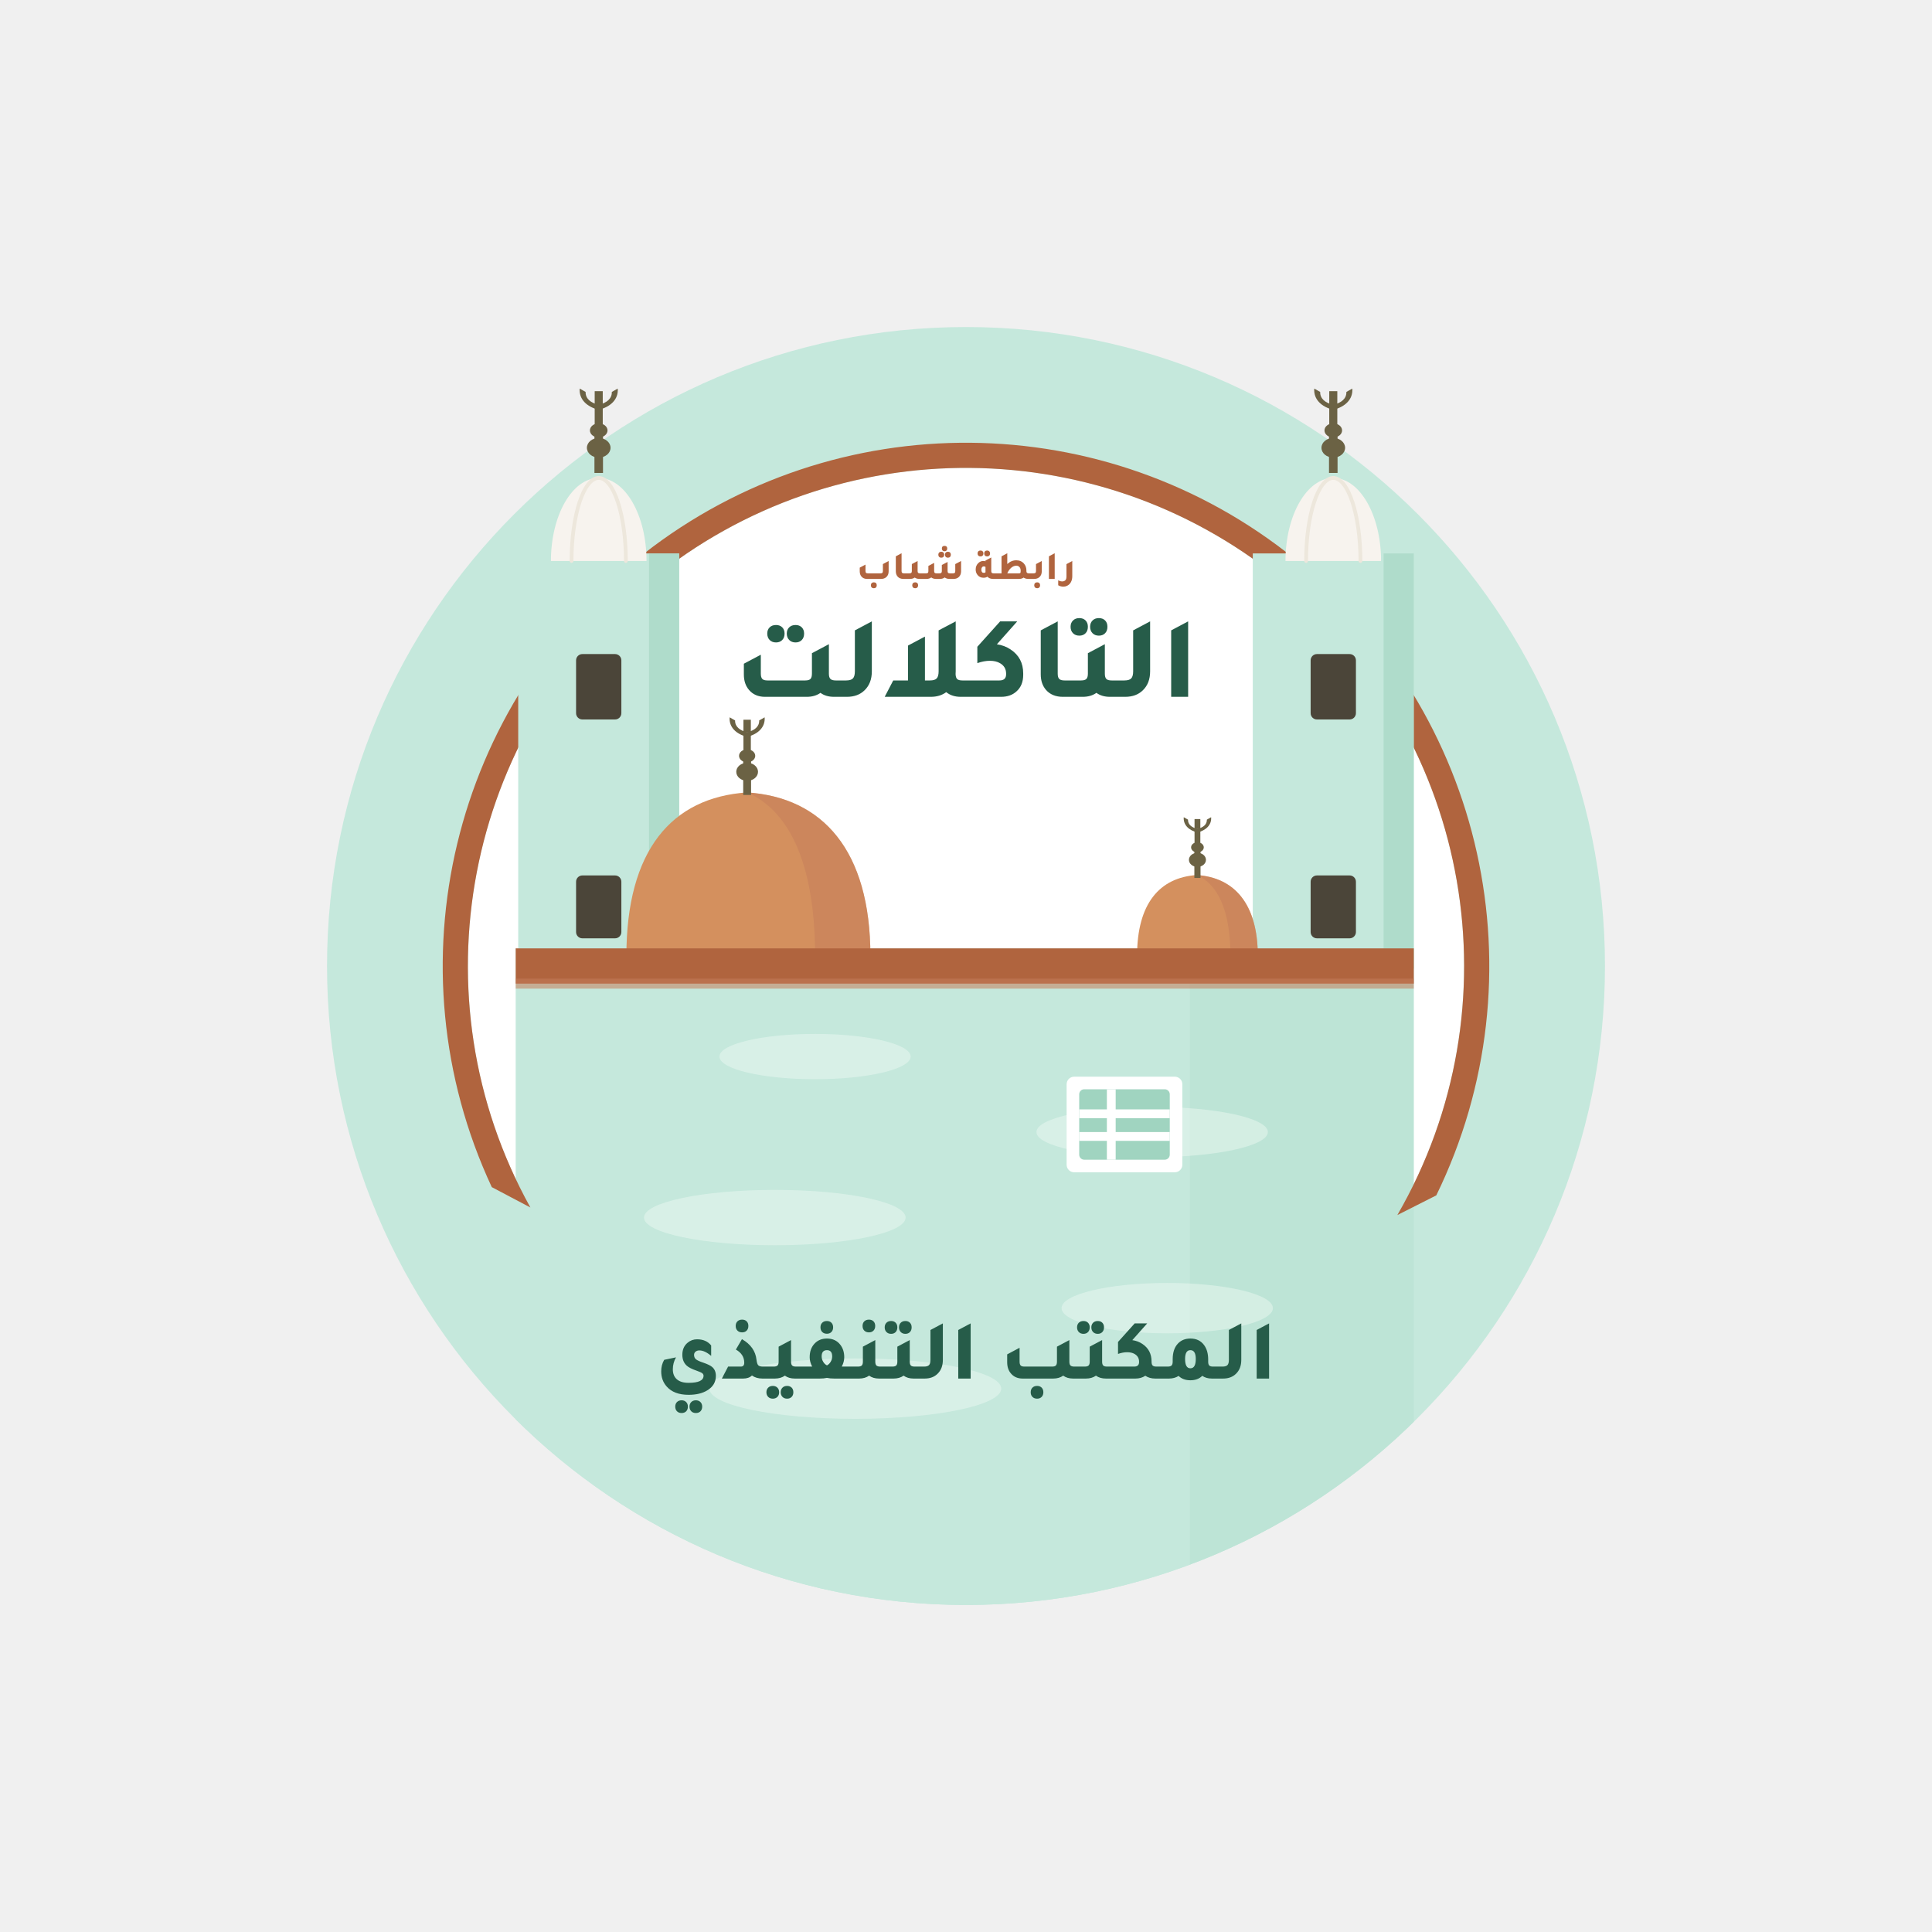
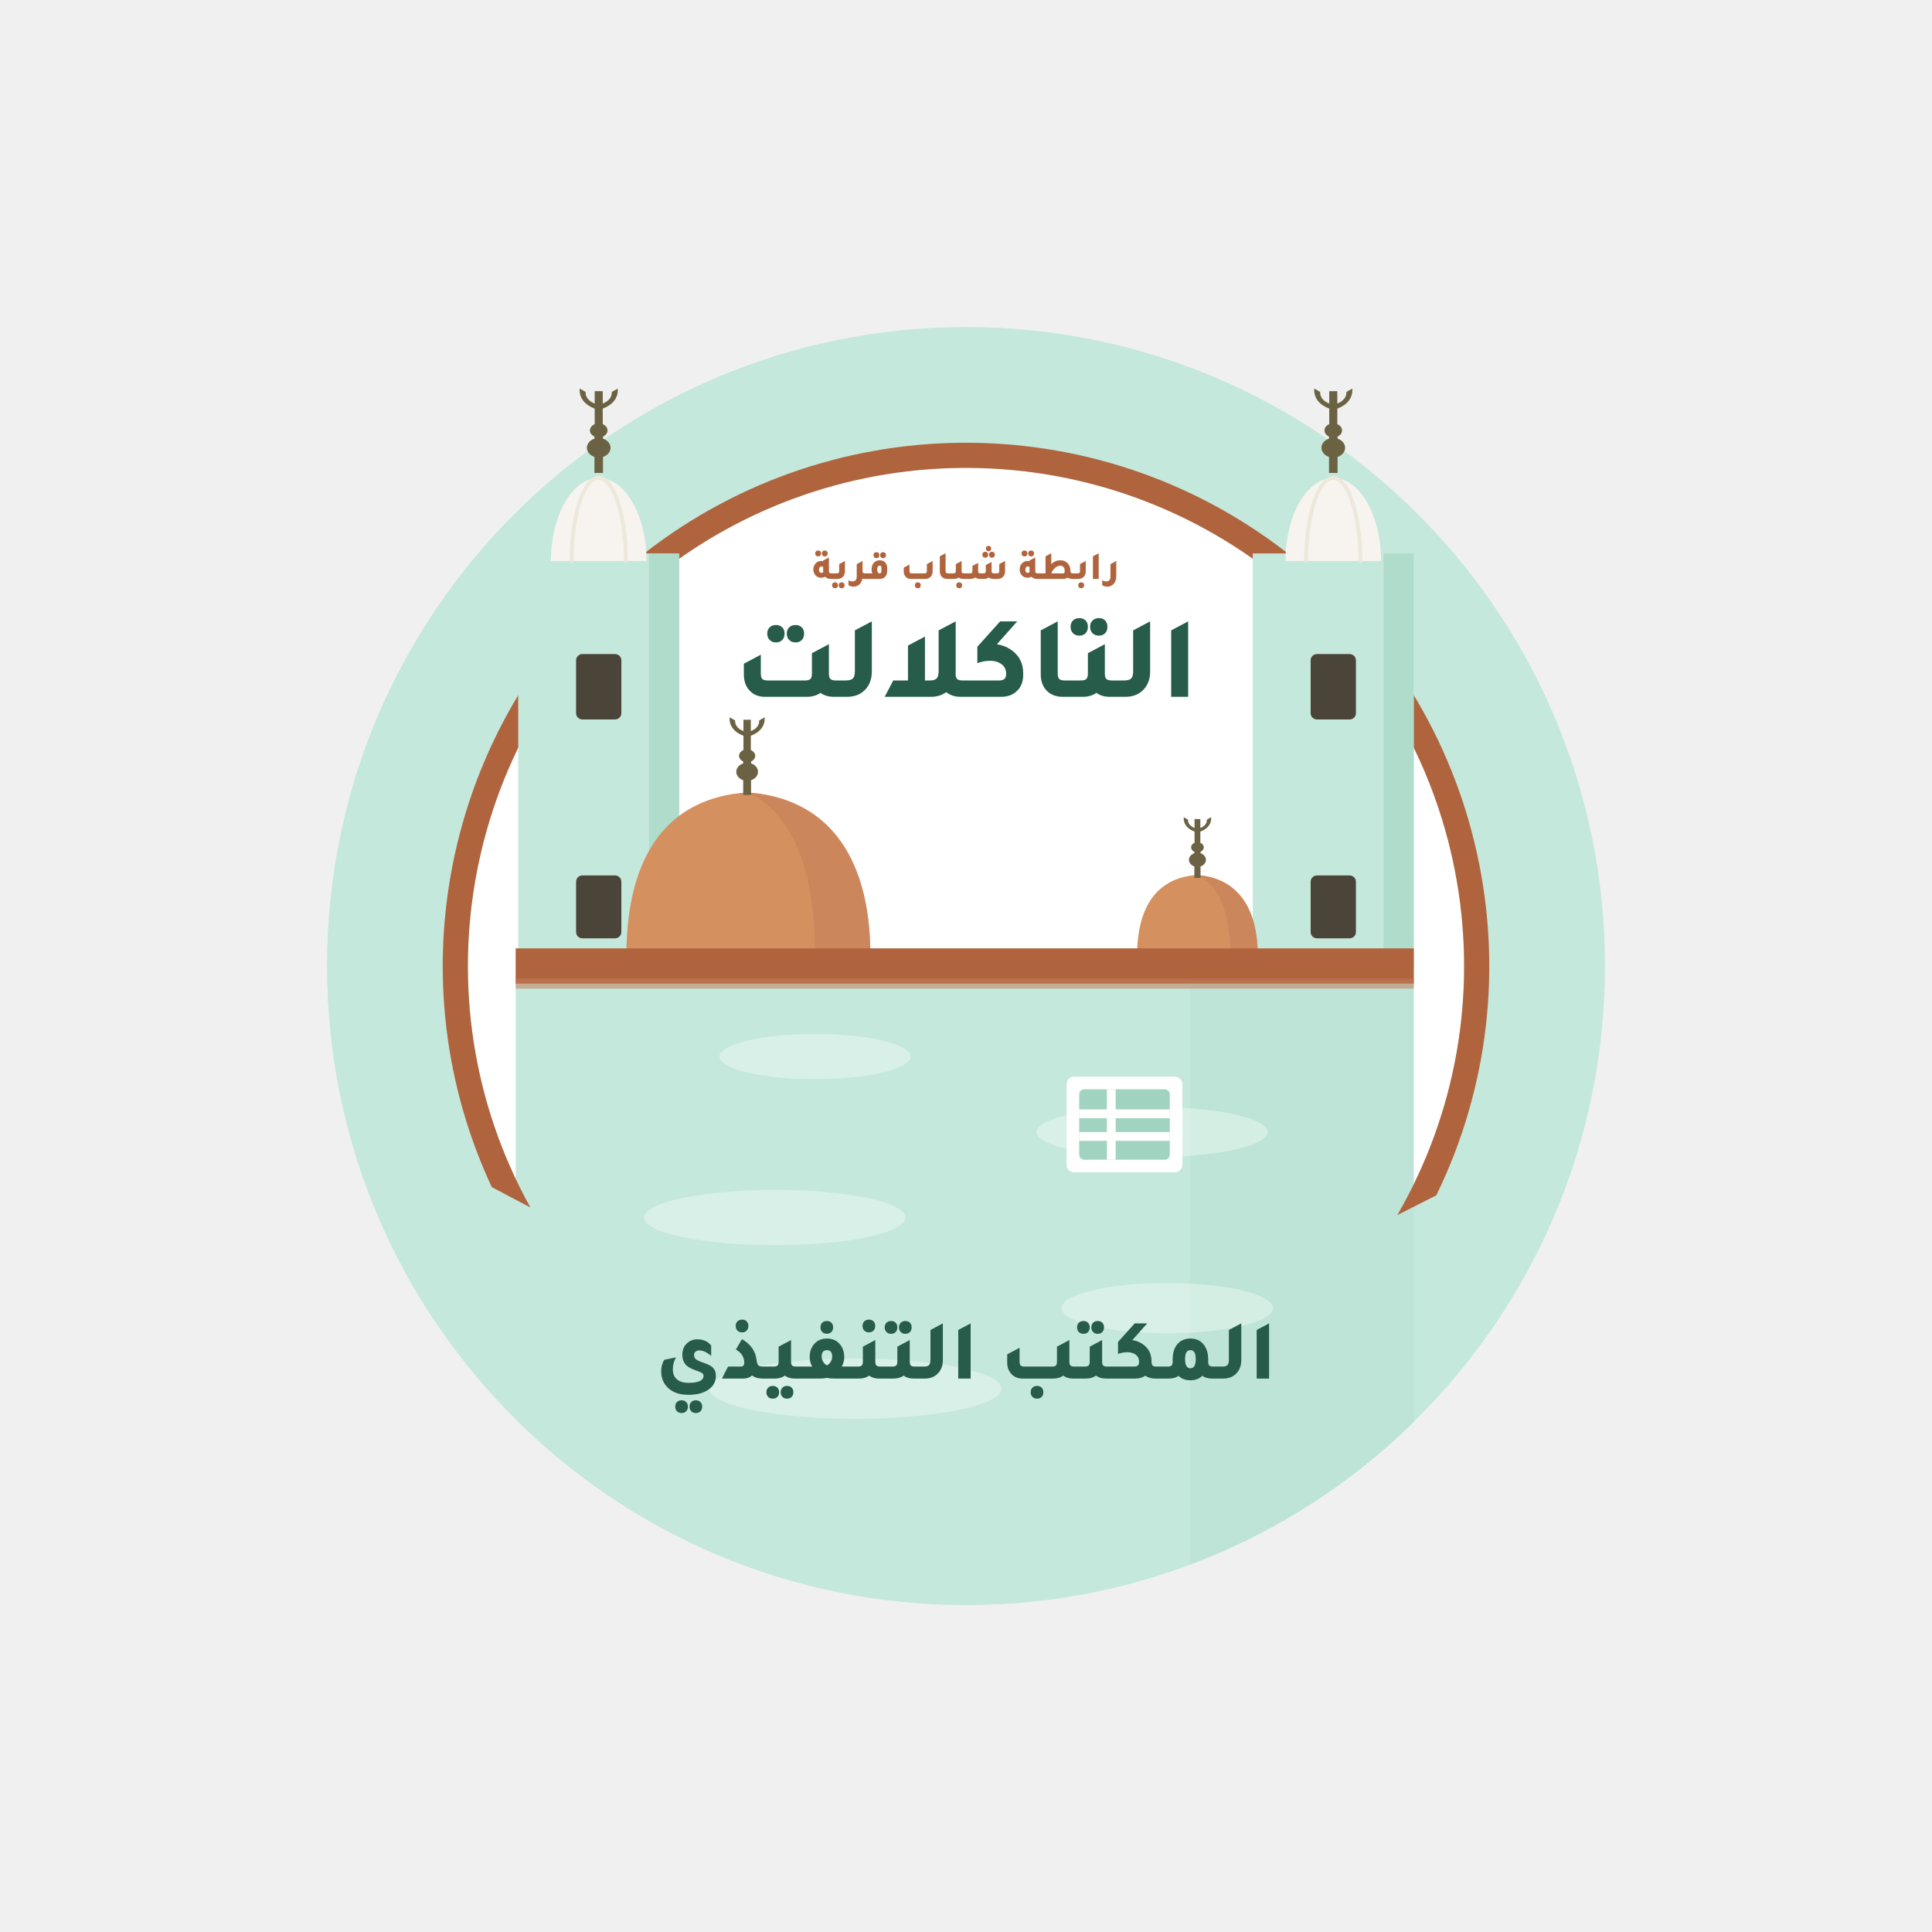
<svg xmlns="http://www.w3.org/2000/svg" viewBox="0 0 768 768" width="768" height="768" role="img" aria-label="المكتب التنفيذي">
  <g transform="translate(128 128) scale(1)">
    <defs>
      <clipPath id="i1n8b04c0-roundel-clip">
        <circle cx="256" cy="256" r="254" />
      </clipPath>
      <g id="i1n8b04c0-finial" fill="#6b6244">
        <rect x="-1.7" y="-7" width="3.4" height="7" />
        <ellipse cx="0" cy="-10" rx="4.7" ry="3.9" />
        <rect x="-1.7" y="-15" width="3.4" height="4" />
        <ellipse cx="0" cy="-16.9" rx="3.5" ry="2.8" />
        <rect x="-1.6" y="-27" width="3.2" height="10" />
        <g transform="translate(0,-28.5) scale(0.84,0.74)">
          <path d="M -9,-6.8 C -9.4,-1 -5.6,3 0,4.6 C 5.6,3 9.4,-1 9,-6.8 L 6.2,-5 C 6.3,-1.4 3.8,0.9 0,1.9 C -3.8,0.9 -6.3,-1.4 -6.2,-5 Z" />
        </g>
        <rect x="-1.6" y="-32.5" width="3.2" height="5.5" />
      </g>
      <g id="i1n8b04c0-dome">
        <path d="M 0,0 C 0,-42 18,-63 48,-65 C 78,-63 97,-42 97,0 Z" fill="#d4905e" />
        <path d="M 48,-65 C 78,-63 97,-42 97,0 L 75,0 C 75,-38 64,-58 48,-65 Z" fill="#c47c5a" opacity="0.5" />
      </g>
      <g id="i1n8b04c0-minaret-shaft">
        <rect x="-32" y="-165" width="64" height="165" fill="#c5e8dc" />
        <rect x="20" y="-165" width="12" height="165" fill="#a0d4c0" opacity="0.6" />
        <rect x="-9" y="-125" width="18" height="26" rx="2.5" fill="#4b4539" />
        <rect x="-9" y="-37" width="18" height="25" rx="2.5" fill="#4b4539" />
      </g>
      <g id="i1n8b04c0-minaret-top">
        <path d="M -19,-162 A 19,33 0 0 1 19,-162 Z" fill="#f7f3ee" />
        <g fill="none" stroke="#ede7dc" stroke-width="1.5" stroke-linecap="round">
          <path d="M 0,-195 A 10.8,33 0 0 0 -10.8,-162" />
          <path d="M 0,-195 A 10.8,33 0 0 1 10.8,-162" />
        </g>
        <use href="#i1n8b04c0-finial" transform="translate(0,-197)" />
      </g>
    </defs>
    <circle cx="256" cy="256" r="254" fill="#c5e8dc" />
    <g clip-path="url(#i1n8b04c0-roundel-clip)">
      <circle cx="256" cy="256" r="198" fill="#ffffff" />
      <rect x="77" y="249" width="357" height="270" fill="#c5e8dc" />
      <rect x="345" y="249" width="89" height="270" fill="#a0d4c0" opacity="0.22" />
      <g fill="#f0faf5" opacity="0.45">
        <ellipse cx="196" cy="292" rx="38" ry="9" />
        <ellipse cx="330" cy="322" rx="46" ry="10" />
        <ellipse cx="180" cy="356" rx="52" ry="11" />
        <ellipse cx="336" cy="392" rx="42" ry="10" />
        <ellipse cx="212" cy="424" rx="58" ry="12" />
      </g>
      <path d="M 82.83,351.99 L 67.49,343.9 A 208,208 0 1 1 442.95,347.18 L 427.47,355 A 198,198 0 1 0 82.83,351.99 Z" fill="#b0643e" />
      <use href="#i1n8b04c0-minaret-shaft" transform="translate(110,257)" />
      <use href="#i1n8b04c0-minaret-shaft" transform="translate(402,257)" />
      <use href="#i1n8b04c0-dome" transform="translate(121,252)" />
      <use href="#i1n8b04c0-finial" transform="translate(169,188) scale(0.92)" />
      <use href="#i1n8b04c0-dome" transform="translate(324,252) scale(0.4948)" />
      <use href="#i1n8b04c0-finial" transform="translate(348,221) scale(0.72)" />
      <rect x="77" y="249" width="357" height="14" fill="#b0643e" />
      <rect x="77" y="261" width="357" height="4" fill="#c47c5a" opacity="0.55" />
      <g transform="translate(296,300)">
        <rect x="0" y="0" width="46" height="38" rx="3" fill="#ffffff" />
        <rect x="5" y="5" width="36" height="28" rx="2" fill="#a0d4c0" />
        <rect x="5" y="13" width="36" height="3.5" fill="#ffffff" />
        <rect x="5" y="22" width="36" height="3.5" fill="#ffffff" />
        <rect x="16" y="5" width="3.5" height="28" fill="#ffffff" />
      </g>
    </g>
    <use href="#i1n8b04c0-minaret-top" transform="translate(110,257)" />
    <use href="#i1n8b04c0-minaret-top" transform="translate(402,257)" />
  </g>
  <g transform="translate(291.51 217.48) scale(0.75)">
-     <path d="M5.71,0Q3.88,0 2.82,-1.24Q1.9,-2.32 1.9,-4.03L1.9,-5.97L4.95,-7.59L4.95,-4.19Q4.95,-3.5 5.22,-3.23Q5.48,-2.95 6.16,-2.95L12.96,-2.95Q13.64,-2.95 13.9,-3.23Q14.17,-3.5 14.17,-4.19L14.17,-7.86L17.22,-9.49L17.22,-4.03Q17.22,-2.07 16,-0.97Q14.92,0 13.24,0L5.71,0ZM9.38,4.95Q8.66,4.95 8.23,4.52Q7.8,4.09 7.8,3.37Q7.8,2.66 8.23,2.23Q8.66,1.81 9.38,1.81Q10.08,1.81 10.5,2.23Q10.92,2.66 10.92,3.37Q10.92,4.09 10.5,4.52Q10.08,4.95 9.38,4.95Z M25,0Q23.06,0 21.97,-1.24Q21.02,-2.34 21.02,-4.05L21.02,-11.97L24.07,-13.6L24.07,-4.17Q24.07,-3.5 24.35,-3.23Q24.62,-2.95 25.3,-2.95L27.36,-2.95L27.36,0L25,0Z M33.79,-2.95L35.84,-2.95L35.84,0L33.5,0Q32.02,0 31.05,-0.72Q30.04,0 28.58,0L26.22,0L26.22,-2.95L28.29,-2.95Q28.96,-2.95 29.24,-3.23Q29.51,-3.5 29.51,-4.17L29.51,-7.86L32.57,-9.49L32.57,-4.17Q32.57,-3.5 32.83,-3.23Q33.1,-2.95 33.79,-2.95ZM31.3,1.81Q32,1.81 32.42,2.23Q32.84,2.66 32.84,3.37Q32.84,4.09 32.42,4.52Q32,4.95 31.3,4.95Q30.59,4.95 30.15,4.52Q29.72,4.09 29.72,3.37Q29.72,2.66 30.15,2.23Q30.59,1.81 31.3,1.81Z M46.86,-14.65Q46.21,-14.65 45.82,-15.04Q45.43,-15.43 45.43,-16.08Q45.43,-17.5 46.86,-17.5Q48.27,-17.5 48.27,-16.08Q48.27,-15.43 47.88,-15.04Q47.49,-14.65 46.86,-14.65ZM45.11,-11.24Q44.42,-11.24 43.98,-11.68Q43.55,-12.12 43.55,-12.84Q43.55,-13.53 43.98,-13.97Q44.42,-14.4 45.11,-14.4Q45.81,-14.4 46.24,-13.97Q46.67,-13.53 46.67,-12.84Q46.67,-12.1 46.24,-11.67Q45.81,-11.24 45.11,-11.24ZM48.63,-11.24Q47.94,-11.24 47.5,-11.68Q47.07,-12.12 47.07,-12.84Q47.07,-13.53 47.5,-13.97Q47.94,-14.4 48.63,-14.4Q49.33,-14.4 49.76,-13.97Q50.19,-13.53 50.19,-12.84Q50.19,-12.1 49.76,-11.67Q49.33,-11.24 48.63,-11.24ZM34.72,0L34.72,-2.95L37.08,-2.95Q37.75,-2.95 38.02,-3.21Q38.28,-3.48 38.28,-4.17L38.28,-6.87L41.34,-8.5L41.34,-4.17Q41.34,-3.5 41.6,-3.23Q41.86,-2.95 42.56,-2.95L44.18,-2.95Q44.86,-2.95 45.13,-3.23Q45.41,-3.5 45.41,-4.17L45.41,-7.38L48.46,-8.98L48.46,-4.17Q48.46,-3.48 48.73,-3.21Q48.99,-2.95 49.66,-2.95L51.33,-2.95Q52,-2.95 52.27,-3.21Q52.53,-3.48 52.53,-4.17L52.53,-7.86L55.61,-9.49L55.61,-4.05Q55.61,-2.13 54.43,-1.01Q53.4,-0.04 51.77,0L49.39,0Q47.94,0 46.92,-0.78Q46,-0.06 44.65,0L42.27,0Q40.81,0 39.8,-0.78Q38.81,0 37.35,0L34.72,0Z M65.92,-11.91Q65.2,-11.91 64.77,-12.35Q64.34,-12.8 64.34,-13.51Q64.34,-14.21 64.77,-14.63Q65.2,-15.05 65.92,-15.05Q66.61,-15.05 67.03,-14.63Q67.46,-14.21 67.46,-13.51Q67.46,-12.77 67.03,-12.34Q66.61,-11.91 65.92,-11.91ZM69.42,-11.91Q68.72,-11.91 68.29,-12.35Q67.86,-12.8 67.86,-13.51Q67.86,-14.21 68.29,-14.63Q68.72,-15.05 69.42,-15.05Q70.11,-15.05 70.54,-14.63Q70.98,-14.21 70.98,-13.51Q70.98,-12.77 70.55,-12.34Q70.13,-11.91 69.42,-11.91ZM72.83,-2.95L74.9,-2.95L74.9,0L72.54,0Q70.66,0 69.56,-1.16Q68.72,-0.61 67.5,-0.61Q65.52,-0.61 64.34,-2.09Q63.35,-3.31 63.35,-4.97Q63.35,-7.08 64.76,-8.41Q65.9,-9.51 67.41,-9.51Q67.98,-9.51 68.55,-9.34L68.55,-9.76L71.61,-11.36L71.61,-4.17Q71.61,-3.5 71.88,-3.23Q72.16,-2.95 72.83,-2.95ZM68.55,-6.37Q68.15,-6.62 67.65,-6.62Q67.06,-6.62 66.71,-6.16Q66.36,-5.69 66.36,-4.91Q66.36,-3.2 67.69,-3.2Q68.28,-3.2 68.57,-3.54Q68.55,-3.71 68.55,-4.05L68.55,-6.37Z M93.17,-2.95L93.17,0L91.17,0Q89.78,0 88.75,-0.7Q87.8,0 86.36,0L73.76,0L73.76,-2.95L77.05,-2.95L77.05,-11.97L80.1,-13.6L80.1,-7.88Q82.23,-9.87 84.89,-9.87Q87.42,-9.87 88.96,-8.09Q90.24,-6.6 90.24,-4.45L90.24,-4.05Q90.24,-2.95 91.47,-2.95L93.17,-2.95ZM86.26,-2.95Q86.85,-2.95 87.02,-3.16Q87.19,-3.37 87.19,-4.15L87.19,-4.45Q87.19,-5.59 86.55,-6.29Q85.92,-7 84.91,-7Q83.48,-7 82.19,-5.91Q80.91,-4.83 80.1,-2.95L86.26,-2.95Z M92.04,0L92.04,-2.95L94.1,-2.95Q94.78,-2.95 95.05,-3.23Q95.32,-3.5 95.32,-4.17L95.32,-7.86L98.38,-9.49L98.38,-4.05Q98.38,-2.09 97.16,-0.97Q96.08,0 94.4,0L92.04,0ZM95.96,4.95Q95.24,4.95 94.81,4.52Q94.38,4.09 94.38,3.37Q94.38,2.66 94.81,2.23Q95.24,1.81 95.96,1.81Q96.65,1.81 97.07,2.23Q97.5,2.66 97.5,3.37Q97.5,4.09 97.07,4.52Q96.65,4.95 95.96,4.95Z M102.17,0L102.17,-11.97L105.23,-13.6L105.23,0L102.17,0Z M114.55,-1.41Q114.55,0.4 113.81,1.74Q113.07,3.08 111.72,3.69Q110.84,4.11 109.81,4.11Q108.41,4.11 107.09,3.37L107.09,0.72Q108.18,1.33 109.22,1.33Q109.74,1.33 110.19,1.16Q111.47,0.72 111.47,-1.2L111.47,-7.84L114.55,-9.49L114.55,-1.41Z" fill="#b0643e" transform="translate(65.1 16.86)" />
+     <path d="M3.2,-11.91Q2.49,-11.91 2.06,-12.35Q1.62,-12.8 1.62,-13.51Q1.62,-14.21 2.06,-14.63Q2.49,-15.05 3.2,-15.05Q3.9,-15.05 4.32,-14.63Q4.74,-14.21 4.74,-13.51Q4.74,-12.77 4.32,-12.34Q3.9,-11.91 3.2,-11.91ZM6.7,-11.91Q6.01,-11.91 5.58,-12.35Q5.14,-12.8 5.14,-13.51Q5.14,-14.21 5.58,-14.63Q6.01,-15.05 6.7,-15.05Q7.4,-15.05 7.83,-14.63Q8.26,-14.21 8.26,-13.51Q8.26,-12.77 7.84,-12.34Q7.42,-11.91 6.7,-11.91ZM10.12,-2.95L12.18,-2.95L12.18,0L9.82,0Q7.95,0 6.85,-1.16Q6.01,-0.61 4.79,-0.61Q2.8,-0.61 1.62,-2.09Q0.63,-3.31 0.63,-4.97Q0.63,-7.08 2.04,-8.41Q3.18,-9.51 4.7,-9.51Q5.27,-9.51 5.84,-9.34L5.84,-9.76L8.9,-11.36L8.9,-4.17Q8.9,-3.5 9.17,-3.23Q9.44,-2.95 10.12,-2.95ZM5.84,-6.37Q5.44,-6.62 4.93,-6.62Q4.34,-6.62 3.99,-6.16Q3.65,-5.69 3.65,-4.91Q3.65,-3.2 4.97,-3.2Q5.57,-3.2 5.86,-3.54Q5.84,-3.71 5.84,-4.05L5.84,-6.37Z M11.05,0L11.05,-2.95L13.11,-2.95Q13.79,-2.95 14.06,-3.23Q14.33,-3.5 14.33,-4.17L14.33,-7.86L17.39,-9.49L17.39,-4.05Q17.39,-2.09 16.17,-0.97Q15.11,0 13.41,0L11.05,0ZM12.14,4.95Q11.43,4.95 10.99,4.51Q10.56,4.07 10.56,3.35Q10.56,2.66 10.99,2.23Q11.43,1.81 12.14,1.81Q12.84,1.81 13.26,2.23Q13.68,2.66 13.68,3.35Q13.68,4.09 13.26,4.52Q12.84,4.95 12.14,4.95ZM15.64,4.95Q14.95,4.95 14.51,4.51Q14.08,4.07 14.08,3.35Q14.08,2.66 14.51,2.23Q14.95,1.81 15.64,1.81Q16.34,1.81 16.77,2.23Q17.2,2.66 17.2,3.35Q17.2,4.09 16.78,4.52Q16.36,4.95 15.64,4.95Z M27.91,-2.95L29.98,-2.95L29.98,0L27.61,0Q27.13,0 26.6,-0.11Q26.12,2.66 23.88,3.69Q23,4.11 21.97,4.11Q20.57,4.11 19.25,3.37L19.25,0.72Q20.34,1.33 21.38,1.33Q21.9,1.33 22.34,1.16Q23.63,0.72 23.63,-1.2L23.63,-7.86L26.69,-9.49L26.69,-9.46L26.71,-9.49L26.71,-3.82Q26.81,-2.95 27.91,-2.95Z M34.09,-11.02Q33.37,-11.02 32.94,-11.47Q32.51,-11.91 32.51,-12.63Q32.51,-13.32 32.94,-13.74Q33.37,-14.17 34.09,-14.17Q34.78,-14.17 35.2,-13.74Q35.63,-13.32 35.63,-12.63Q35.63,-11.89 35.2,-11.46Q34.78,-11.02 34.09,-11.02ZM37.59,-11.02Q36.87,-11.02 36.45,-11.47Q36.03,-11.91 36.03,-12.63Q36.03,-13.32 36.45,-13.74Q36.87,-14.17 37.59,-14.17Q38.28,-14.17 38.71,-13.74Q39.15,-13.32 39.15,-12.63Q39.15,-11.89 38.71,-11.46Q38.28,-11.02 37.59,-11.02ZM28.84,0L28.84,-2.95L31.96,-2.95Q31.49,-3.79 31.49,-4.93Q31.49,-7.29 32.78,-8.64Q33.94,-9.87 35.81,-9.87Q37.73,-9.87 38.81,-8.64Q39.76,-7.57 39.76,-5.88L39.76,-4.03Q39.76,-2.21 38.66,-1.1Q37.61,0 35.77,0L28.84,0ZM36.7,-5.97Q36.7,-7 35.81,-7Q34.51,-7 34.51,-5.04Q34.51,-2.95 35.77,-2.95Q36.7,-2.95 36.7,-3.96L36.7,-5.97Z M52.36,0Q50.53,0 49.47,-1.24Q48.55,-2.32 48.55,-4.03L48.55,-5.97L51.6,-7.59L51.6,-4.19Q51.6,-3.5 51.87,-3.23Q52.13,-2.95 52.81,-2.95L59.61,-2.95Q60.29,-2.95 60.55,-3.23Q60.82,-3.5 60.82,-4.19L60.82,-7.86L63.87,-9.49L63.87,-4.03Q63.87,-2.07 62.65,-0.97Q61.57,0 59.89,0L52.36,0ZM56.03,4.95Q55.31,4.95 54.88,4.52Q54.45,4.09 54.45,3.37Q54.45,2.66 54.88,2.23Q55.31,1.81 56.03,1.81Q56.73,1.81 57.15,2.23Q57.57,2.66 57.57,3.37Q57.57,4.09 57.15,4.52Q56.73,4.95 56.03,4.95Z M71.65,0Q69.71,0 68.62,-1.24Q67.67,-2.34 67.67,-4.05L67.67,-11.97L70.72,-13.6L70.72,-4.17Q70.72,-3.5 71,-3.23Q71.27,-2.95 71.95,-2.95L74.01,-2.95L74.01,0L71.65,0Z M80.44,-2.95L82.49,-2.95L82.49,0L80.15,0Q78.67,0 77.7,-0.72Q76.69,0 75.23,0L72.87,0L72.87,-2.95L74.94,-2.95Q75.61,-2.95 75.89,-3.23Q76.16,-3.5 76.16,-4.17L76.16,-7.86L79.22,-9.49L79.22,-4.17Q79.22,-3.5 79.48,-3.23Q79.75,-2.95 80.44,-2.95ZM77.95,1.81Q78.65,1.81 79.07,2.23Q79.49,2.66 79.49,3.37Q79.49,4.09 79.07,4.52Q78.65,4.95 77.95,4.95Q77.24,4.95 76.8,4.52Q76.37,4.09 76.37,3.37Q76.37,2.66 76.8,2.23Q77.24,1.81 77.95,1.81Z M93.51,-14.65Q92.86,-14.65 92.47,-15.04Q92.08,-15.43 92.08,-16.08Q92.08,-17.5 93.51,-17.5Q94.92,-17.5 94.92,-16.08Q94.92,-15.43 94.53,-15.04Q94.14,-14.65 93.51,-14.65ZM91.76,-11.24Q91.07,-11.24 90.63,-11.68Q90.2,-12.12 90.2,-12.84Q90.2,-13.53 90.63,-13.97Q91.07,-14.4 91.76,-14.4Q92.46,-14.4 92.89,-13.97Q93.32,-13.53 93.32,-12.84Q93.32,-12.1 92.89,-11.67Q92.46,-11.24 91.76,-11.24ZM95.28,-11.24Q94.59,-11.24 94.15,-11.68Q93.72,-12.12 93.72,-12.84Q93.72,-13.53 94.15,-13.97Q94.59,-14.4 95.28,-14.4Q95.98,-14.4 96.41,-13.97Q96.84,-13.53 96.84,-12.84Q96.84,-12.1 96.41,-11.67Q95.98,-11.24 95.28,-11.24ZM81.37,0L81.37,-2.95L83.73,-2.95Q84.4,-2.95 84.67,-3.21Q84.93,-3.48 84.93,-4.17L84.93,-6.87L87.99,-8.5L87.99,-4.17Q87.99,-3.5 88.25,-3.23Q88.51,-2.95 89.21,-2.95L90.83,-2.95Q91.51,-2.95 91.78,-3.23Q92.06,-3.5 92.06,-4.17L92.06,-7.38L95.11,-8.98L95.11,-4.17Q95.11,-3.48 95.38,-3.21Q95.64,-2.95 96.31,-2.95L97.98,-2.95Q98.65,-2.95 98.92,-3.21Q99.18,-3.48 99.18,-4.17L99.18,-7.86L102.26,-9.49L102.26,-4.05Q102.26,-2.13 101.08,-1.01Q100.05,-0.04 98.42,0L96.04,0Q94.59,0 93.57,-0.78Q92.65,-0.06 91.3,0L88.92,0Q87.46,0 86.45,-0.78Q85.46,0 84,0L81.37,0Z M112.57,-11.91Q111.85,-11.91 111.42,-12.35Q110.99,-12.8 110.99,-13.51Q110.99,-14.21 111.42,-14.63Q111.85,-15.05 112.57,-15.05Q113.26,-15.05 113.68,-14.63Q114.11,-14.21 114.11,-13.51Q114.11,-12.77 113.68,-12.34Q113.26,-11.91 112.57,-11.91ZM116.07,-11.91Q115.37,-11.91 114.94,-12.35Q114.51,-12.8 114.51,-13.51Q114.51,-14.21 114.94,-14.63Q115.37,-15.05 116.07,-15.05Q116.76,-15.05 117.19,-14.63Q117.63,-14.21 117.63,-13.51Q117.63,-12.77 117.2,-12.34Q116.78,-11.91 116.07,-11.91ZM119.48,-2.95L121.55,-2.95L121.55,0L119.19,0Q117.31,0 116.21,-1.16Q115.37,-0.61 114.15,-0.61Q112.17,-0.61 110.99,-2.09Q110,-3.31 110,-4.97Q110,-7.08 111.41,-8.41Q112.55,-9.51 114.06,-9.51Q114.63,-9.51 115.2,-9.34L115.2,-9.76L118.26,-11.36L118.26,-4.17Q118.26,-3.5 118.53,-3.23Q118.81,-2.95 119.48,-2.95ZM115.2,-6.37Q114.8,-6.62 114.3,-6.62Q113.71,-6.62 113.36,-6.16Q113.01,-5.69 113.01,-4.91Q113.01,-3.2 114.34,-3.2Q114.93,-3.2 115.22,-3.54Q115.2,-3.71 115.2,-4.05L115.2,-6.37Z M139.82,-2.95L139.82,0L137.82,0Q136.43,0 135.4,-0.7Q134.45,0 133.01,0L120.41,0L120.41,-2.95L123.7,-2.95L123.7,-11.97L126.75,-13.6L126.75,-7.88Q128.88,-9.87 131.54,-9.87Q134.07,-9.87 135.61,-8.09Q136.89,-6.6 136.89,-4.45L136.89,-4.05Q136.89,-2.95 138.12,-2.95L139.82,-2.95ZM132.91,-2.95Q133.5,-2.95 133.67,-3.16Q133.84,-3.37 133.84,-4.15L133.84,-4.45Q133.84,-5.59 133.2,-6.29Q132.57,-7 131.56,-7Q130.13,-7 128.84,-5.91Q127.56,-4.83 126.75,-2.95L132.91,-2.95Z M138.69,0L138.69,-2.95L140.75,-2.95Q141.43,-2.95 141.7,-3.23Q141.97,-3.5 141.97,-4.17L141.97,-7.86L145.03,-9.49L145.03,-4.05Q145.03,-2.09 143.81,-0.97Q142.73,0 141.05,0L138.69,0ZM142.61,4.95Q141.89,4.95 141.46,4.52Q141.03,4.09 141.03,3.37Q141.03,2.66 141.46,2.23Q141.89,1.81 142.61,1.81Q143.3,1.81 143.72,2.23Q144.15,2.66 144.15,3.37Q144.15,4.09 143.72,4.52Q143.3,4.95 142.61,4.95Z M148.82,0L148.82,-11.97L151.88,-13.6L151.88,0L148.82,0Z M161.2,-1.41Q161.2,0.4 160.46,1.74Q159.72,3.08 158.37,3.69Q157.49,4.11 156.46,4.11Q155.06,4.11 153.74,3.37L153.74,0.72Q154.83,1.33 155.87,1.33Q156.39,1.33 156.84,1.16Q158.12,0.72 158.12,-1.2L158.12,-7.84L161.2,-9.49L161.2,-1.41Z" fill="#b0643e" transform="translate(41.77 16.86)" />
    <path d="M22.63,-28.83Q20.52,-28.83 19.25,-30.13Q17.98,-31.43 17.98,-33.54Q17.98,-35.59 19.25,-36.83Q20.52,-38.07 22.63,-38.07Q24.68,-38.07 25.92,-36.83Q27.16,-35.59 27.16,-33.54Q27.16,-31.37 25.92,-30.1Q24.68,-28.83 22.63,-28.83ZM32.98,-28.83Q30.88,-28.83 29.61,-30.13Q28.33,-31.43 28.33,-33.54Q28.33,-35.59 29.61,-36.83Q30.88,-38.07 32.98,-38.07Q35.03,-38.07 36.27,-36.83Q37.51,-35.59 37.51,-33.54Q37.51,-31.37 36.27,-30.1Q35.03,-28.83 32.98,-28.83ZM54.25,-8.68L59.27,-8.68L59.27,0L53.38,0Q49.04,0 46.19,-2.11Q43.21,0 38.94,0L16.8,0Q11.41,0 8.31,-3.66Q5.58,-6.82 5.58,-11.84L5.58,-17.55L14.57,-22.32L14.57,-12.34Q14.57,-10.29 15.35,-9.49Q16.12,-8.68 18.1,-8.68L38.13,-8.68Q40.11,-8.68 40.89,-9.49Q41.66,-10.29 41.66,-12.34L41.66,-23.13L50.65,-27.9L50.65,-12.28Q50.65,-10.29 51.46,-9.49Q52.27,-8.68 54.25,-8.68Z M55.74,0L55.74,-8.68L59.77,-8.68Q62.37,-8.68 63.39,-9.77Q64.42,-10.85 64.42,-13.58L64.42,-35.22L73.41,-39.99L73.41,-13.52Q73.41,-7.19 69.56,-3.47Q66.03,0 60.2,0L55.74,0Z M121.4,-8.68L127.47,-8.68L127.47,0L120.53,0Q115.88,0 112.84,-2.48Q109.49,0 104.66,0L80.23,0L84.75,-8.68L92.57,-8.68L92.57,-27.16L101.56,-31.93L101.56,-8.68L104.22,-8.68Q106.76,-8.68 107.79,-9.77Q108.81,-10.85 108.81,-13.58L108.81,-35.22L117.86,-39.99L117.86,-13.52Q117.86,-12.52 117.8,-12.09Q117.86,-10.17 118.64,-9.42Q119.41,-8.68 121.4,-8.68Z M139.69,-27.84Q143.72,-27.28 146.94,-25.11Q153.64,-20.71 153.64,-12.4L153.64,-11.66Q153.64,-5.95 149.98,-2.79Q146.88,0 141.92,0L124.12,0L124.12,-8.68L141.05,-8.68Q144.58,-8.68 144.58,-11.97L144.58,-12.28Q144.58,-16 141.3,-17.86Q139.13,-19.1 135.97,-19.1Q132.87,-19.1 129.33,-17.86L129.33,-26.54L141.42,-39.99L150.47,-39.99L139.69,-27.84Z M174.65,0Q168.95,0 165.73,-3.66Q162.94,-6.88 162.94,-11.9L162.94,-35.22L171.93,-39.99L171.93,-12.28Q171.93,-10.29 172.73,-9.49Q173.54,-8.68 175.52,-8.68L181.6,-8.68L181.6,0L174.65,0Z M183.4,-32.43Q181.29,-32.43 180.02,-33.73Q178.75,-35.03 178.75,-37.14Q178.75,-39.18 180.02,-40.45Q181.29,-41.73 183.4,-41.73Q185.44,-41.73 186.68,-40.49Q187.92,-39.25 187.92,-37.14Q187.92,-34.97 186.68,-33.7Q185.44,-32.43 183.4,-32.43ZM193.75,-32.43Q191.64,-32.43 190.37,-33.73Q189.1,-35.03 189.1,-37.14Q189.1,-39.18 190.37,-40.45Q191.64,-41.73 193.75,-41.73Q195.8,-41.73 197.04,-40.49Q198.28,-39.25 198.28,-37.14Q198.28,-34.97 197.04,-33.7Q195.8,-32.43 193.75,-32.43ZM200.51,-8.68L206.52,-8.68L206.52,0L199.64,0Q195.3,0 192.45,-2.11Q189.47,0 185.19,0L178.25,0L178.25,-8.68L184.33,-8.68Q186.31,-8.68 187.12,-9.49Q187.92,-10.29 187.92,-12.28L187.92,-23.13L196.91,-27.9L196.91,-12.28Q196.91,-10.29 197.69,-9.49Q198.46,-8.68 200.51,-8.68Z M203.24,0L203.24,-8.68L207.27,-8.68Q209.87,-8.68 210.89,-9.77Q211.92,-10.85 211.92,-13.58L211.92,-35.22L220.91,-39.99L220.91,-13.52Q220.91,-7.19 217.06,-3.47Q213.53,0 207.7,0L203.24,0Z M232.07,0L232.07,-35.22L241.06,-39.99L241.06,0L232.07,0Z" fill="#265c49" transform="translate(0 79.36)" />
  </g>
  <path d="M22.24,-9.01Q19.69,-11.19 17.54,-11.19Q16.63,-11.19 16.03,-10.69Q15.44,-10.2 15.44,-9.42Q15.44,-8.3 16.18,-7.67Q16.93,-7.04 19.11,-6.32Q21.69,-5.44 22.68,-4.56Q24.11,-3.3 24.11,-1.09Q24.11,2.62 20.74,4.66Q17.85,6.46 13.26,6.46Q7.45,6.46 4.56,3.16Q2.38,0.71 2.38,-2.86Q2.38,-5.44 3.57,-7.45L8.26,-8.43Q7,-6.19 7,-3.67Q7,-1.09 8.62,0.31Q10.23,1.7 13.26,1.7Q19.21,1.7 19.21,-1.12Q19.21,-1.73 18.67,-2.14Q18.12,-2.55 16.46,-3.13Q13.6,-4.11 12.48,-5.17Q10.78,-6.77 10.78,-9.45Q10.78,-12.55 12.92,-14.28Q14.52,-15.61 16.63,-15.61Q20.26,-15.61 22.24,-13.16L22.24,-9.01ZM10.47,13.7Q9.35,13.7 8.65,13.01Q7.96,12.31 7.96,11.15Q7.96,10.03 8.65,9.33Q9.35,8.64 10.47,8.64Q11.59,8.64 12.29,9.33Q12.99,10.03 12.99,11.15Q12.99,12.31 12.31,13.01Q11.63,13.7 10.47,13.7ZM16.15,13.7Q15.03,13.7 14.33,13.01Q13.63,12.31 13.63,11.15Q13.63,10.03 14.33,9.33Q15.03,8.64 16.15,8.64Q17.27,8.64 17.97,9.33Q18.67,10.03 18.67,11.15Q18.67,12.31 17.99,13.01Q17.31,13.7 16.15,13.7Z M34.54,-18.36Q33.39,-18.36 32.69,-19.06Q31.99,-19.75 31.99,-20.91Q31.99,-22.07 32.69,-22.75Q33.39,-23.43 34.54,-23.43Q35.67,-23.43 36.35,-22.75Q37.03,-22.07 37.03,-20.91Q37.03,-19.75 36.35,-19.06Q35.67,-18.36 34.54,-18.36ZM26.49,0L28.97,-4.76L34.03,-4.76Q35.39,-4.76 35.39,-6.29Q35.39,-9.66 32.06,-11.53L34.48,-15.67Q39.71,-12.65 40.26,-7.45Q40.46,-5.81 40.95,-5.29Q41.45,-4.76 42.87,-4.76L45.59,-4.76L45.59,0L42.64,0Q40.15,0 38.45,-1.22Q37.2,0 34.95,0L26.49,0Z M55.96,-4.76L59.26,-4.76L59.26,0L55.49,0Q53.11,0 51.54,-1.16Q49.91,0 47.57,0L43.76,0L43.76,-4.76L47.09,-4.76Q48.18,-4.76 48.62,-5.2Q49.06,-5.64 49.06,-6.73L49.06,-12.68L53.99,-15.3L53.99,-6.73Q53.99,-5.64 54.42,-5.2Q54.84,-4.76 55.96,-4.76ZM46.75,2.92Q47.87,2.92 48.57,3.62Q49.27,4.32 49.27,5.44Q49.27,6.6 48.57,7.29Q47.87,7.99 46.75,7.99Q45.59,7.99 44.9,7.28Q44.2,6.56 44.2,5.44Q44.2,4.32 44.9,3.62Q45.59,2.92 46.75,2.92ZM52.43,2.92Q53.55,2.92 54.23,3.6Q54.91,4.28 54.91,5.44Q54.91,6.6 54.23,7.29Q53.55,7.99 52.43,7.99Q51.27,7.99 50.58,7.28Q49.88,6.56 49.88,5.44Q49.88,4.32 50.58,3.62Q51.27,2.92 52.43,2.92Z M68.24,-17.82Q67.08,-17.82 66.39,-18.51Q65.69,-19.21 65.69,-20.37Q65.69,-21.52 66.39,-22.2Q67.08,-22.88 68.24,-22.88Q69.36,-22.88 70.04,-22.2Q70.72,-21.52 70.72,-20.37Q70.72,-19.21 70.04,-18.51Q69.36,-17.82 68.24,-17.82ZM74.15,-4.76L79.05,-4.76L79.05,0L71.2,0Q69.46,0 68.27,-0.27Q67.05,0 65.35,0L57.46,0L57.46,-4.76L62.39,-4.76Q61.4,-6.63 61.4,-8.47Q61.4,-11.9 63.41,-13.97Q65.28,-15.91 68.27,-15.91Q71.67,-15.91 73.58,-13.43Q75.14,-11.42 75.14,-8.47Q75.14,-6.63 74.15,-4.76ZM68.27,-5.24Q69.19,-5.71 69.77,-6.72Q70.35,-7.72 70.35,-8.77Q70.35,-11.29 68.27,-11.29Q66.16,-11.29 66.16,-8.81Q66.16,-7.72 66.74,-6.72Q67.32,-5.71 68.27,-5.24Z M84.97,-18.36Q83.81,-18.36 83.11,-19.06Q82.42,-19.75 82.42,-20.91Q82.42,-22.07 83.11,-22.75Q83.81,-23.43 84.97,-23.43Q86.09,-23.43 86.77,-22.75Q87.45,-22.07 87.45,-20.91Q87.45,-19.75 86.77,-19.06Q86.09,-18.36 84.97,-18.36ZM92.75,-4.76L92.75,0L88.98,0Q86.6,0 85.03,-1.16Q83.4,0 81.06,0L77.25,0L77.25,-4.76L80.58,-4.76Q81.67,-4.76 82.11,-5.2Q82.55,-5.64 82.55,-6.73L82.55,-12.68L87.48,-15.3L87.48,-6.73Q87.48,-5.64 87.92,-5.2Q88.37,-4.76 89.45,-4.76L92.75,-4.76Z M93.77,-17.78Q92.62,-17.78 91.92,-18.5Q91.22,-19.21 91.22,-20.37Q91.22,-21.49 91.92,-22.19Q92.62,-22.88 93.77,-22.88Q94.89,-22.88 95.57,-22.2Q96.25,-21.52 96.25,-20.37Q96.25,-19.18 95.57,-18.48Q94.89,-17.78 93.77,-17.78ZM99.45,-17.78Q98.29,-17.78 97.6,-18.5Q96.9,-19.21 96.9,-20.37Q96.9,-21.49 97.6,-22.19Q98.29,-22.88 99.45,-22.88Q100.57,-22.88 101.25,-22.2Q101.93,-21.52 101.93,-20.37Q101.93,-19.18 101.25,-18.48Q100.57,-17.78 99.45,-17.78ZM103.16,-4.76L106.45,-4.76L106.45,0L102.68,0Q100.3,0 98.74,-1.16Q97.1,0 94.76,0L90.95,0L90.95,-4.76L94.28,-4.76Q95.37,-4.76 95.81,-5.2Q96.25,-5.64 96.25,-6.73L96.25,-12.68L101.18,-15.3L101.18,-6.73Q101.18,-5.64 101.61,-5.2Q102.03,-4.76 103.16,-4.76Z M104.65,0L104.65,-4.76L106.86,-4.76Q108.29,-4.76 108.85,-5.36Q109.41,-5.95 109.41,-7.45L109.41,-19.31L114.34,-21.93L114.34,-7.41Q114.34,-3.94 112.23,-1.9Q110.3,0 107.1,0L104.65,0Z M120.46,0L120.46,-19.31L125.39,-21.93L125.39,0L120.46,0Z M166.6,-4.76L169.35,-4.76L169.35,0L166.12,0Q163.74,0 162.18,-1.16Q160.55,0 158.2,0L146.06,0Q143.11,0 141.41,-2.01Q139.91,-3.74 139.91,-6.49L139.91,-9.62L144.84,-12.24L144.84,-6.77Q144.84,-5.64 145.27,-5.2Q145.69,-4.76 146.78,-4.76L157.76,-4.76Q158.85,-4.76 159.27,-5.2Q159.7,-5.64 159.7,-6.77L159.7,-12.68L164.63,-15.3L164.63,-6.73Q164.63,-5.64 165.07,-5.2Q165.51,-4.76 166.6,-4.76ZM151.81,2.92Q152.93,2.92 153.61,3.6Q154.29,4.28 154.29,5.44Q154.29,6.6 153.61,7.29Q152.93,7.99 151.81,7.99Q150.65,7.99 149.96,7.29Q149.26,6.6 149.26,5.44Q149.26,4.28 149.96,3.6Q150.65,2.92 151.81,2.92Z M170.24,-17.78Q169.08,-17.78 168.38,-18.5Q167.69,-19.21 167.69,-20.37Q167.69,-21.49 168.38,-22.19Q169.08,-22.88 170.24,-22.88Q171.36,-22.88 172.04,-22.2Q172.72,-21.52 172.72,-20.37Q172.72,-19.18 172.04,-18.48Q171.36,-17.78 170.24,-17.78ZM175.92,-17.78Q174.76,-17.78 174.06,-18.5Q173.37,-19.21 173.37,-20.37Q173.37,-21.49 174.06,-22.19Q174.76,-22.88 175.92,-22.88Q177.04,-22.88 177.72,-22.2Q178.4,-21.52 178.4,-20.37Q178.4,-19.18 177.72,-18.48Q177.04,-17.78 175.92,-17.78ZM179.62,-4.76L182.92,-4.76L182.92,0L179.15,0Q176.77,0 175.2,-1.16Q173.57,0 171.22,0L167.42,0L167.42,-4.76L170.75,-4.76Q171.84,-4.76 172.28,-5.2Q172.72,-5.64 172.72,-6.73L172.72,-12.68L177.65,-15.3L177.65,-6.73Q177.65,-5.64 178.08,-5.2Q178.5,-4.76 179.62,-4.76Z M199.24,-4.76L202.2,-4.76L202.2,0L198.76,0Q196.45,0 194.82,-1.12Q193.15,0 190.88,0L181.12,0L181.12,-4.76L190.4,-4.76Q192.34,-4.76 192.34,-6.56L192.34,-6.73Q192.34,-8.74 190.54,-9.79Q189.35,-10.47 187.61,-10.47Q185.88,-10.47 183.97,-9.79L183.97,-14.55L190.6,-21.93L195.57,-21.93L189.65,-15.27Q191.93,-14.96 193.7,-13.74Q197.3,-11.32 197.3,-6.8L197.3,-6.73Q197.3,-5.61 197.73,-5.19Q198.15,-4.76 199.24,-4.76Z M221.75,-4.76L225.08,-4.76L225.08,0L221.31,0Q218.99,0 217.46,-1.09Q215.7,0.68 212.74,0.68Q209.81,0.68 208.05,-1.05Q206.45,0 204.2,0L200.4,0L200.4,-4.76L203.73,-4.76Q204.82,-4.76 205.26,-5.2Q205.7,-5.64 205.7,-6.73L205.7,-7.68Q205.7,-11.73 207.81,-13.94Q209.68,-15.91 212.74,-15.91Q216.24,-15.91 218.14,-13.36Q219.78,-11.19 219.81,-7.68L219.81,-6.73Q219.81,-5.61 220.24,-5.19Q220.66,-4.76 221.75,-4.76ZM212.74,-4.08Q214.88,-4.08 214.88,-7.79Q214.88,-11.29 212.74,-11.29Q210.63,-11.29 210.63,-7.79Q210.63,-4.08 212.74,-4.08Z M223.28,0L223.28,-4.76L225.49,-4.76Q226.92,-4.76 227.48,-5.36Q228.04,-5.95 228.04,-7.45L228.04,-19.31L232.97,-21.93L232.97,-7.41Q232.97,-3.94 230.86,-1.9Q228.92,0 225.73,0L223.28,0Z M239.09,0L239.09,-19.31L244.02,-21.93L244.02,0L239.09,0Z" fill="#265c49" transform="translate(260.46 548) scale(1)" />
</svg>
